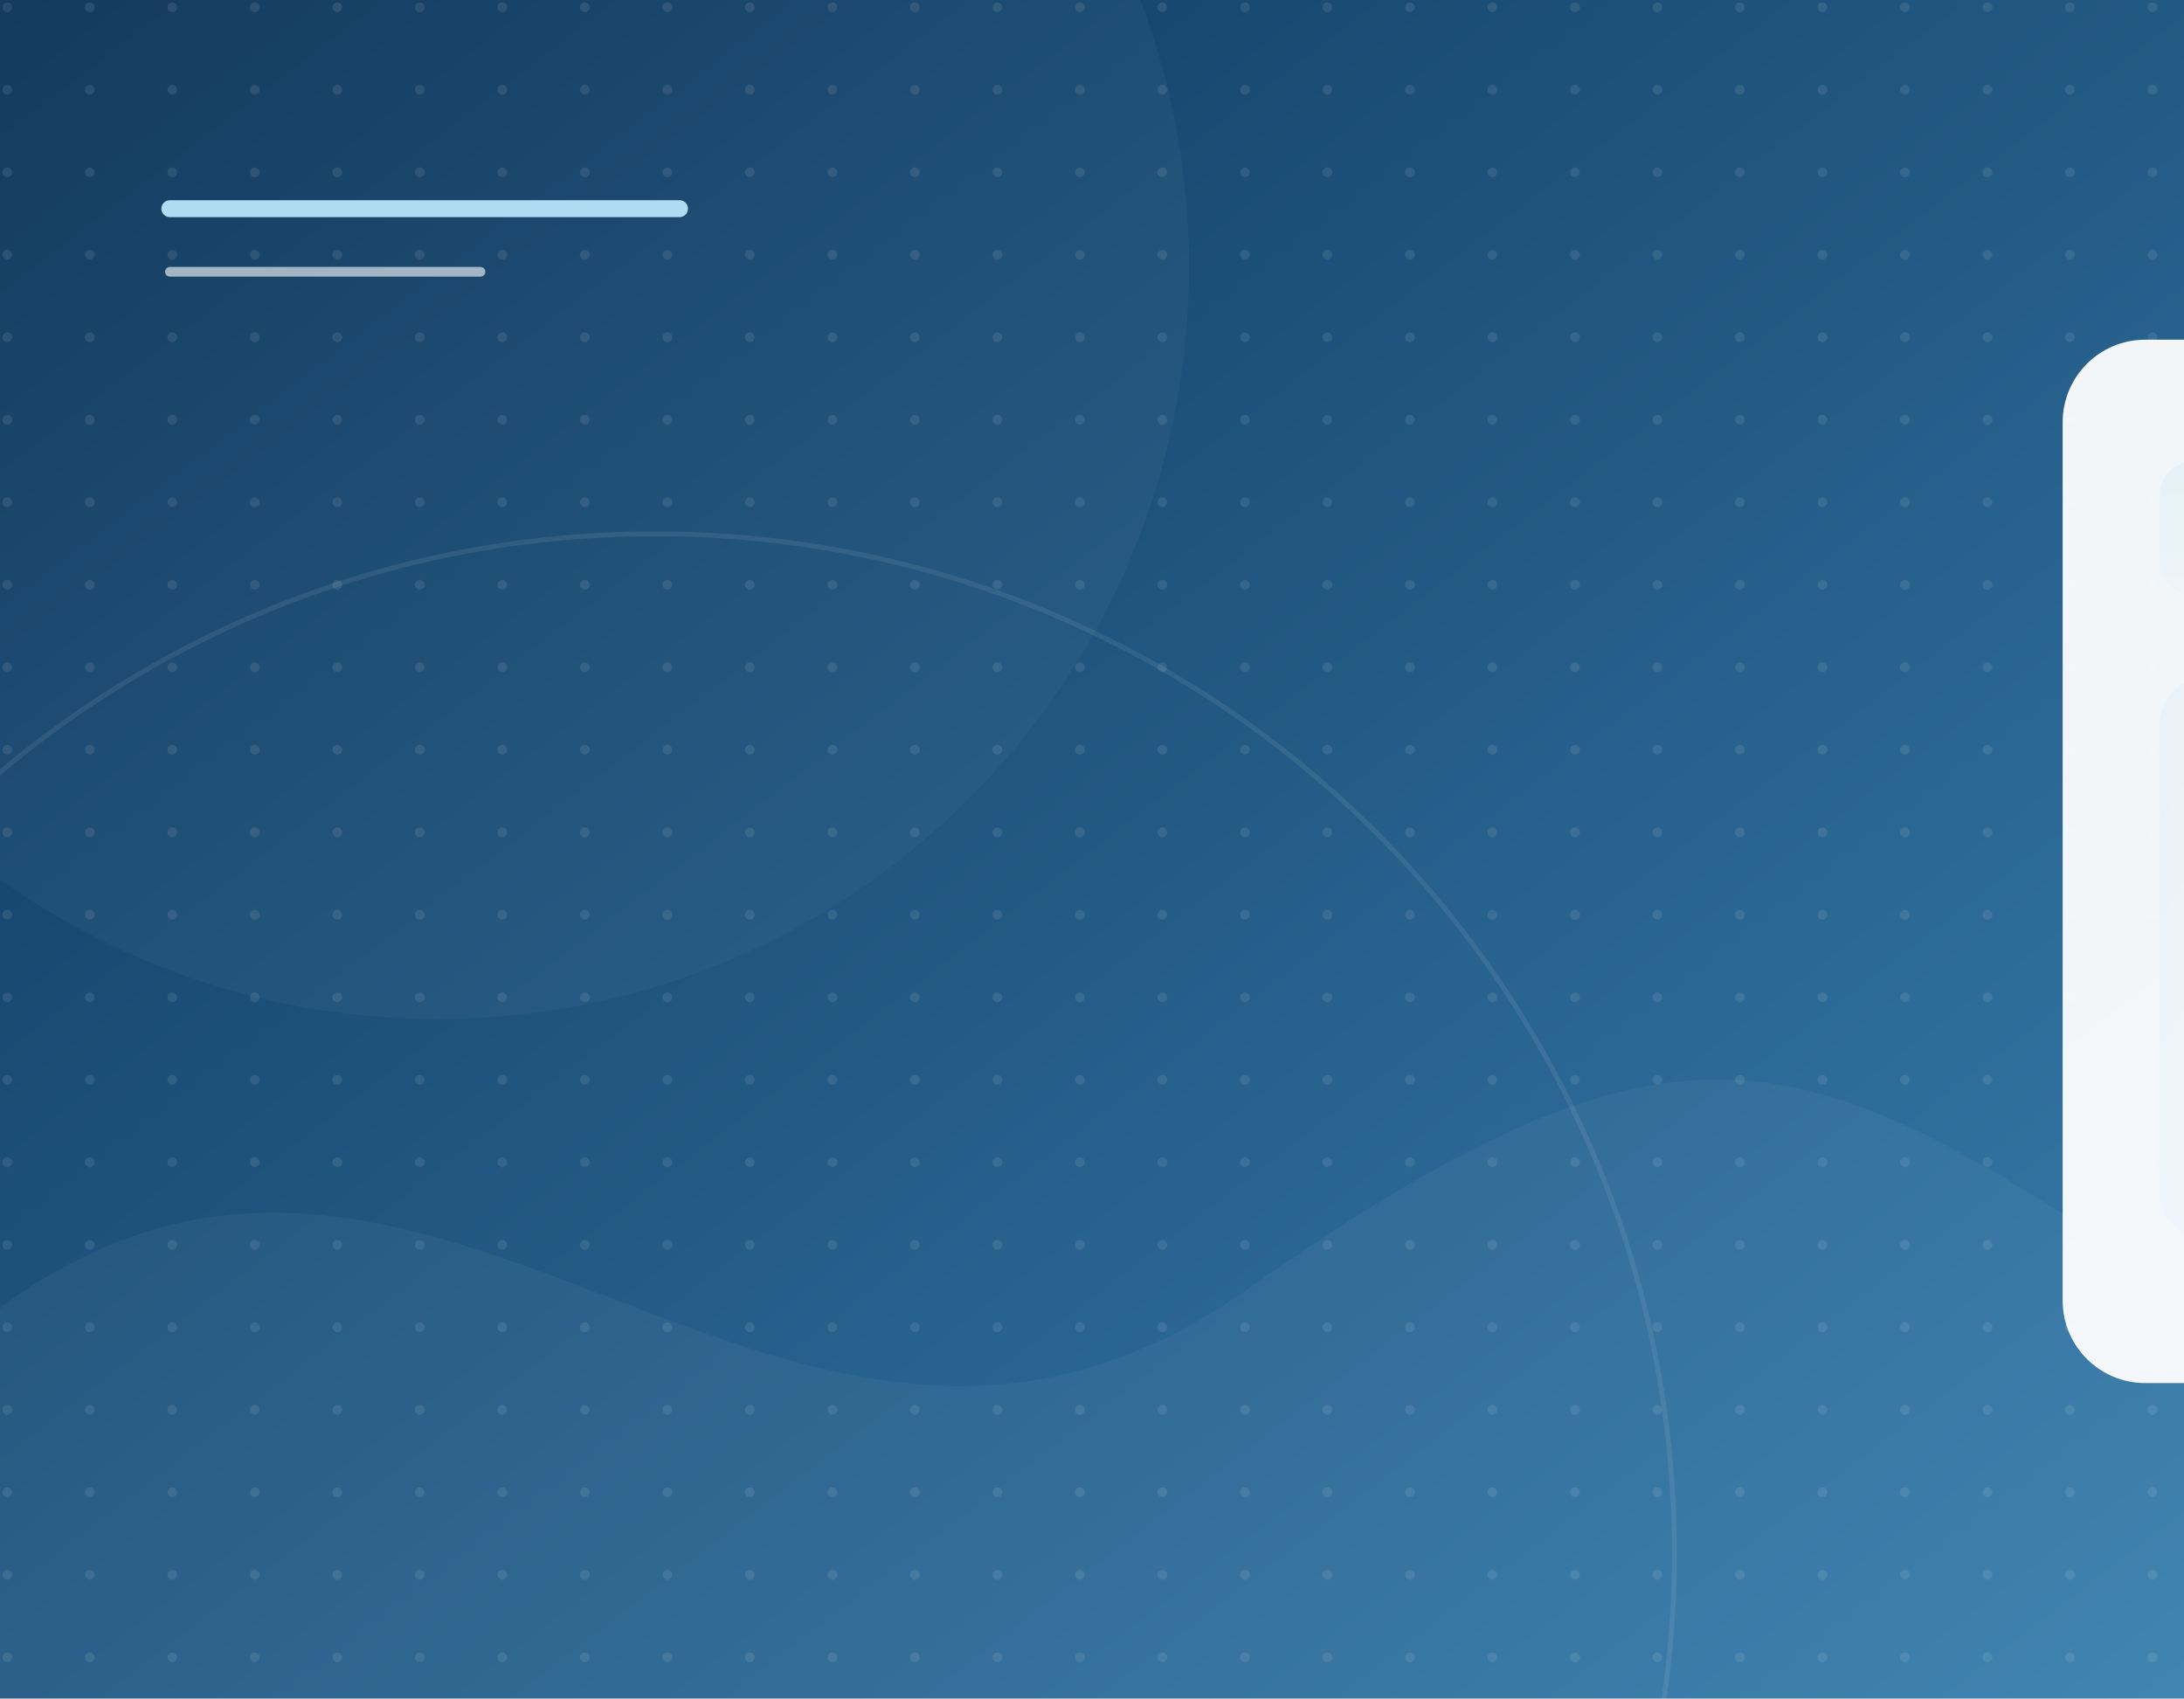
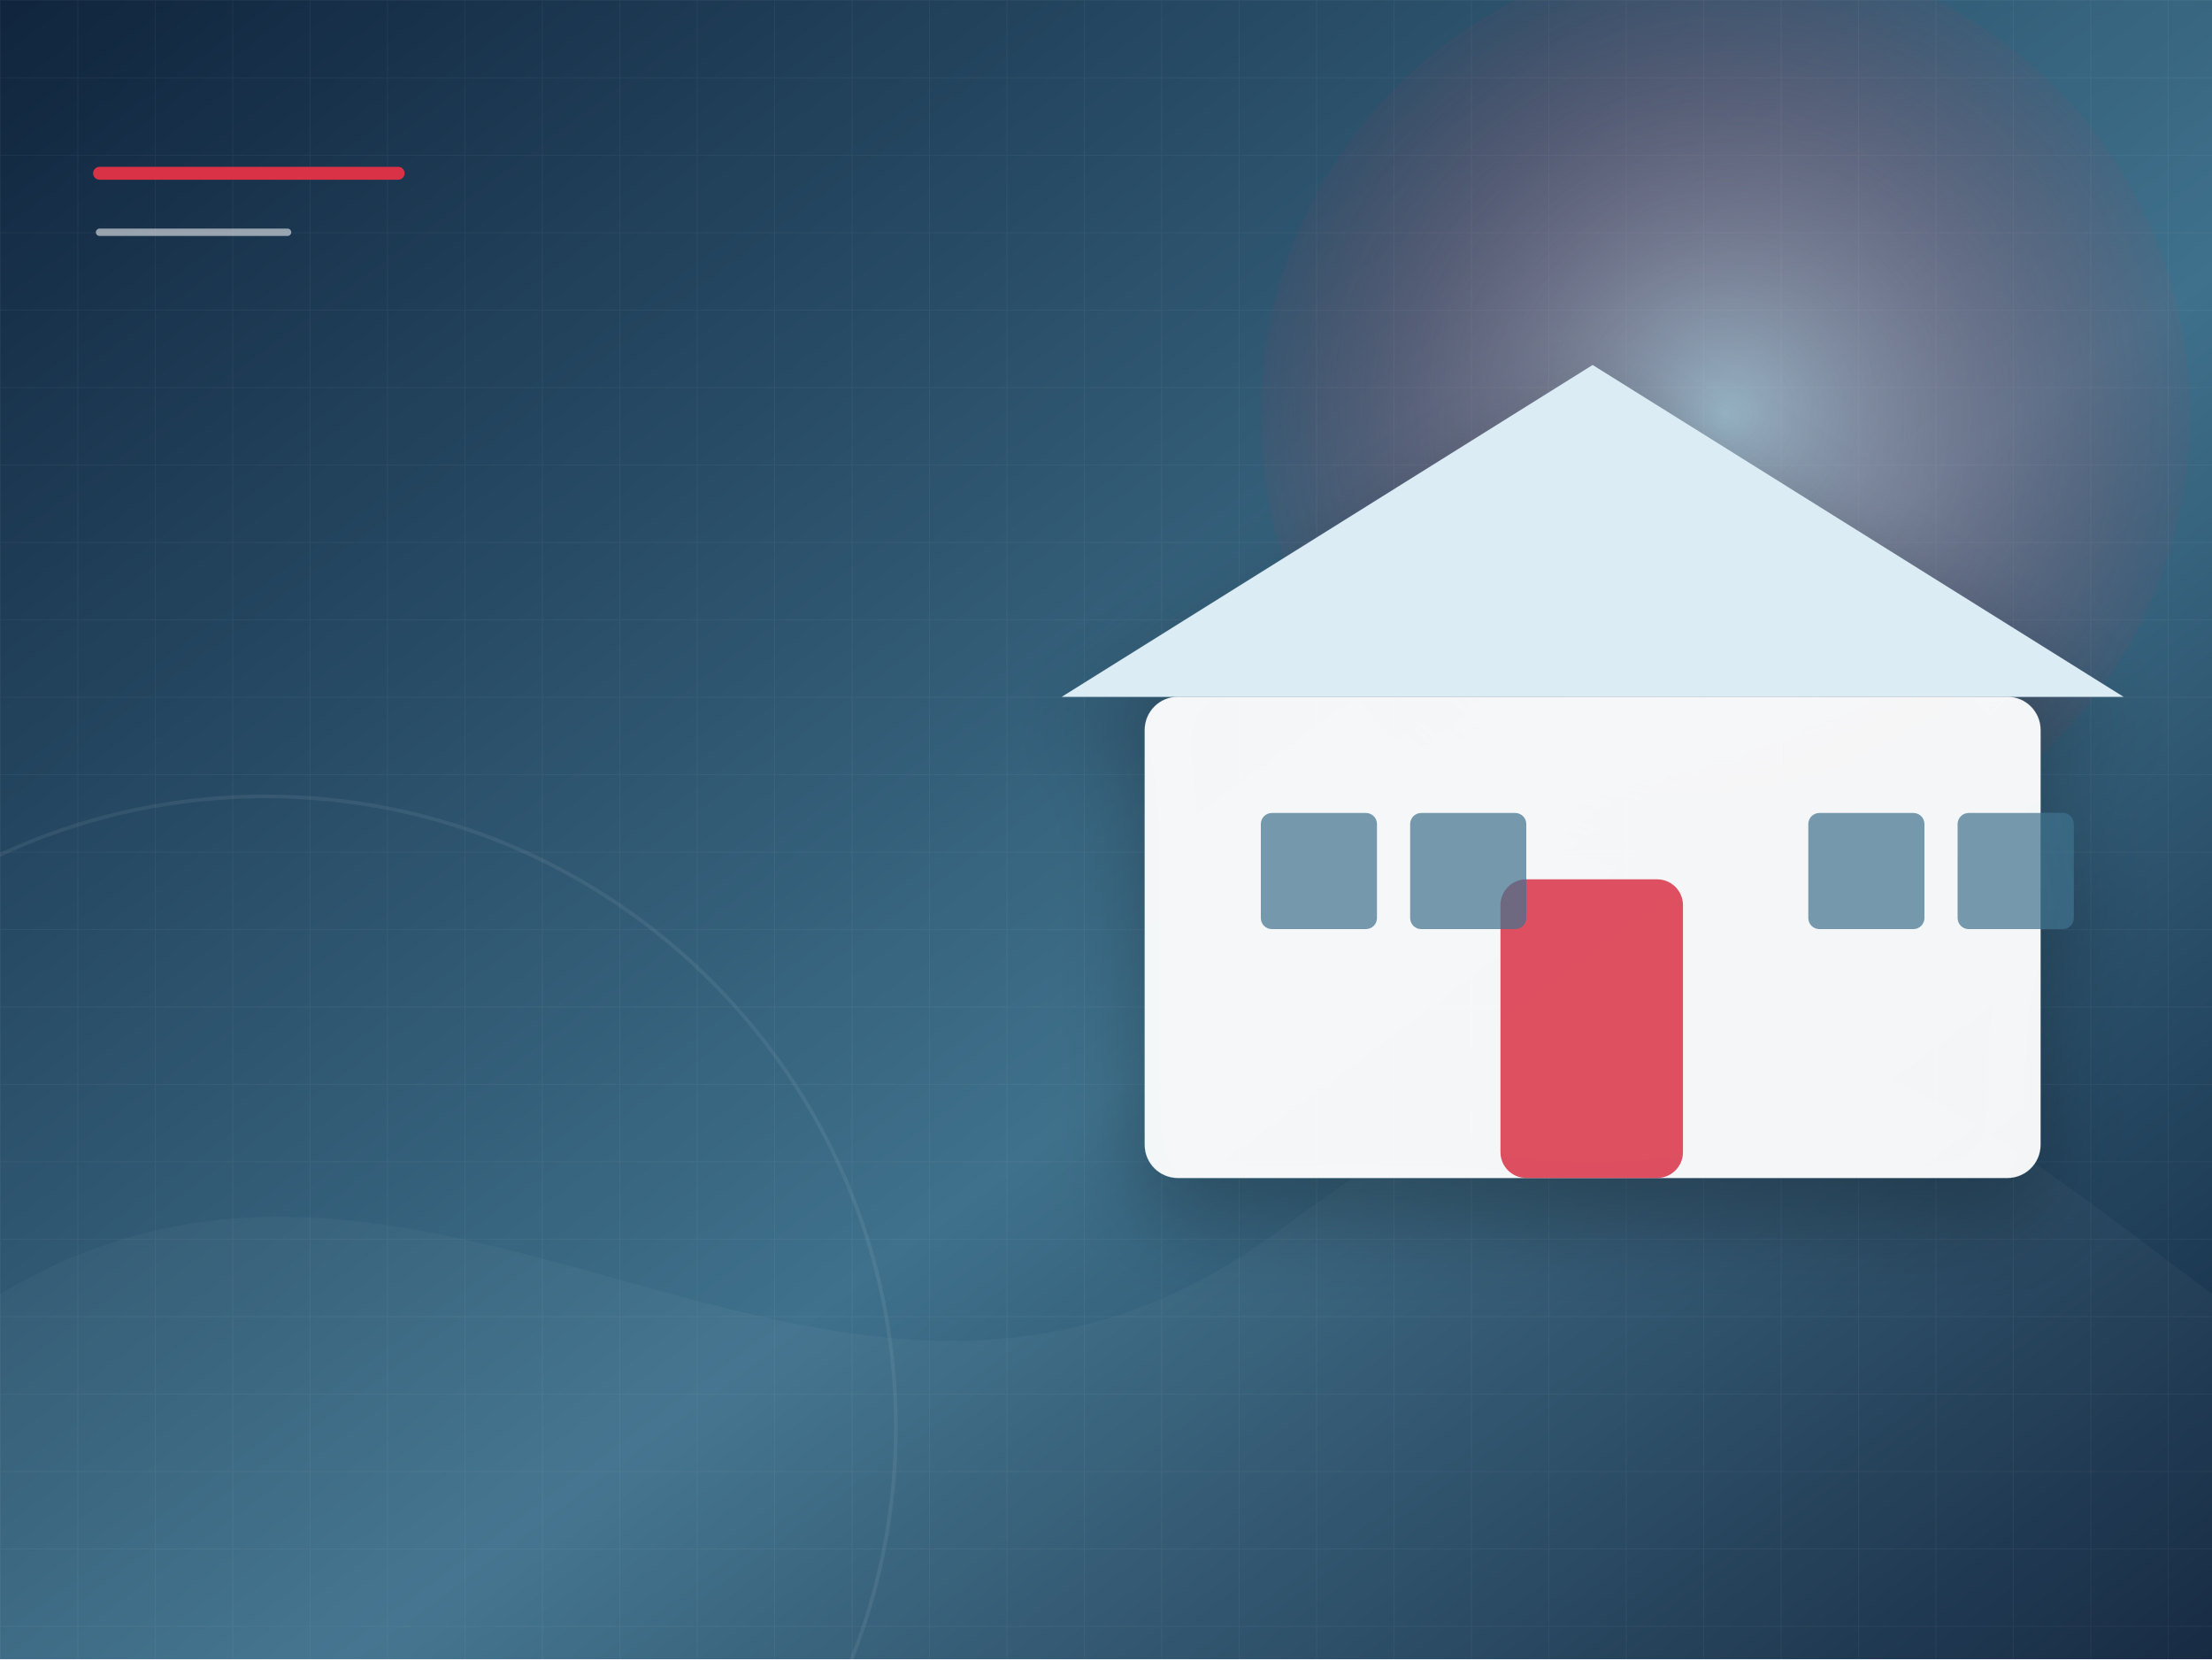
- <svg xmlns="http://www.w3.org/2000/svg" width="900" height="700" viewBox="0 0 900 700" role="img">
+ <svg xmlns="http://www.w3.org/2000/svg" width="1200" height="900" viewBox="0 0 1200 900" role="img" aria-labelledby="title-928d14bd">
  <defs>
    <linearGradient id="bg928d14bd" x1="0" y1="0" x2="1" y2="1">
-       <stop stop-color="#0c3459" />
-       <stop offset="1" stop-color="#397faf" />
+       <stop stop-color="#10243d" />
+       <stop offset=".58" stop-color="#3f718c" />
+       <stop offset="1" stop-color="#10243d" />
    </linearGradient>
-     <linearGradient id="accent" x1="0" y1="0" x2="1" y2="1">
-       <stop stop-color="#aedcf2" />
-       <stop offset="1" stop-color="#fff" />
+     <radialGradient id="glow928d14bd" cx="50%" cy="50%" r="50%">
+       <stop stop-color="#dcecf5" stop-opacity=".92" />
+       <stop offset="1" stop-color="#d93246" stop-opacity=".08" />
+     </radialGradient>
+     <linearGradient id="glass928d14bd" x1="0" y1="0" x2="1" y2="1">
+       <stop stop-color="#fff" stop-opacity=".36" />
+       <stop offset="1" stop-color="#fff" stop-opacity=".08" />
    </linearGradient>
-     <radialGradient id="warm">
-       <stop stop-color="#ffe9d0" />
-       <stop offset="1" stop-color="#f4a95d" />
-     </radialGradient>
-     <pattern id="dots928d14bd" width="34" height="34" patternUnits="userSpaceOnUse">
-       <circle cx="3" cy="3" r="2" fill="#fff" opacity=".09" />
+     <pattern id="grid928d14bd" width="42" height="42" patternUnits="userSpaceOnUse">
+       <path d="M42 0H0V42" fill="none" stroke="#fff" stroke-opacity=".045" />
    </pattern>
+     <filter id="shadow928d14bd" x="-30%" y="-30%" width="160%" height="160%">
+       <feDropShadow dx="0" dy="22" stdDeviation="24" flood-color="#000" flood-opacity=".28" />
+     </filter>
  </defs>
-   <rect width="900" height="700" fill="url(#bg928d14bd)" />
-   <rect width="900" height="700" fill="url(#dots928d14bd)" />
-   <circle cx="180" cy="110" r="310" fill="#fff" opacity=".035" />
-   <circle cx="270" cy="640" r="420" fill="none" stroke="#fff" stroke-width="2" opacity=".08" />
-   <path d="M0 539.0C180.0 406.0 324.0 665.0 513.0 532.0S747.0 434.0 900 532.0V700H0Z" fill="#fff" opacity=".04" />
-   <rect x="850" y="140" width="570" height="430" rx="34" fill="#fff" opacity=".94" />
-   <rect x="890" y="190" width="490" height="55" rx="14" fill="url(#accent)" opacity=".18" />
-   <rect x="890" y="280" width="145" height="230" rx="18" fill="url(#accent)" opacity=".15" />
-   <rect x="1065" y="280" width="315" height="100" rx="18" fill="url(#accent)" opacity=".12" />
-   <rect x="1065" y="410" width="145" height="100" rx="18" fill="url(#accent)" opacity=".45" />
-   <rect x="1235" y="410" width="145" height="100" rx="18" fill="url(#accent)" opacity=".22" />
-   <circle cx="920" cy="218" r="8" fill="#d93246" />
-   <circle cx="948" cy="218" r="8" fill="#f1b445" />
-   <circle cx="976" cy="218" r="8" fill="#43bd86" />
-   <path d="M70 86h210" stroke="#aedcf2" stroke-width="7" stroke-linecap="round" />
-   <path d="M70 112h128" stroke="#fff" stroke-width="4" stroke-linecap="round" opacity=".6" />
+   <rect width="1200" height="900" fill="url(#bg928d14bd)" />
+   <rect width="1200" height="900" fill="url(#grid928d14bd)" />
+   <circle cx="936" cy="225" r="252" fill="url(#glow928d14bd)" opacity=".62" />
+   <circle cx="144" cy="774" r="342" fill="none" stroke="#fff" stroke-opacity=".07" stroke-width="2" />
+   <path d="M0 702 C 240 558, 456 846, 696 666 S 1032 576, 1200 702 V 900 H0Z" fill="#fff" opacity=".035" />
+   <path d="M54 94H216" stroke="#d93246" stroke-width="7" stroke-linecap="round" />
+   <path d="M54 126H156" stroke="#fff" stroke-opacity=".55" stroke-width="4" stroke-linecap="round" />
+   <g filter="url(#shadow928d14bd)">
+     <path d="M576 378L864 198L1152 378Z" fill="#dcecf5" />
+     <rect x="621" y="378" width="486" height="261" rx="18" fill="#fff" opacity=".94" />
+     <rect x="814" y="477" width="99" height="162" rx="14" fill="#d93246" opacity=".85" />
+     <rect x="684" y="441" width="63" height="63" rx="6" fill="#3f718c" opacity=".7" />
+     <rect x="765" y="441" width="63" height="63" rx="6" fill="#3f718c" opacity=".7" />
+     <rect x="981" y="441" width="63" height="63" rx="6" fill="#3f718c" opacity=".7" />
+     <rect x="1062" y="441" width="63" height="63" rx="6" fill="#3f718c" opacity=".7" />
+   </g>
</svg>
